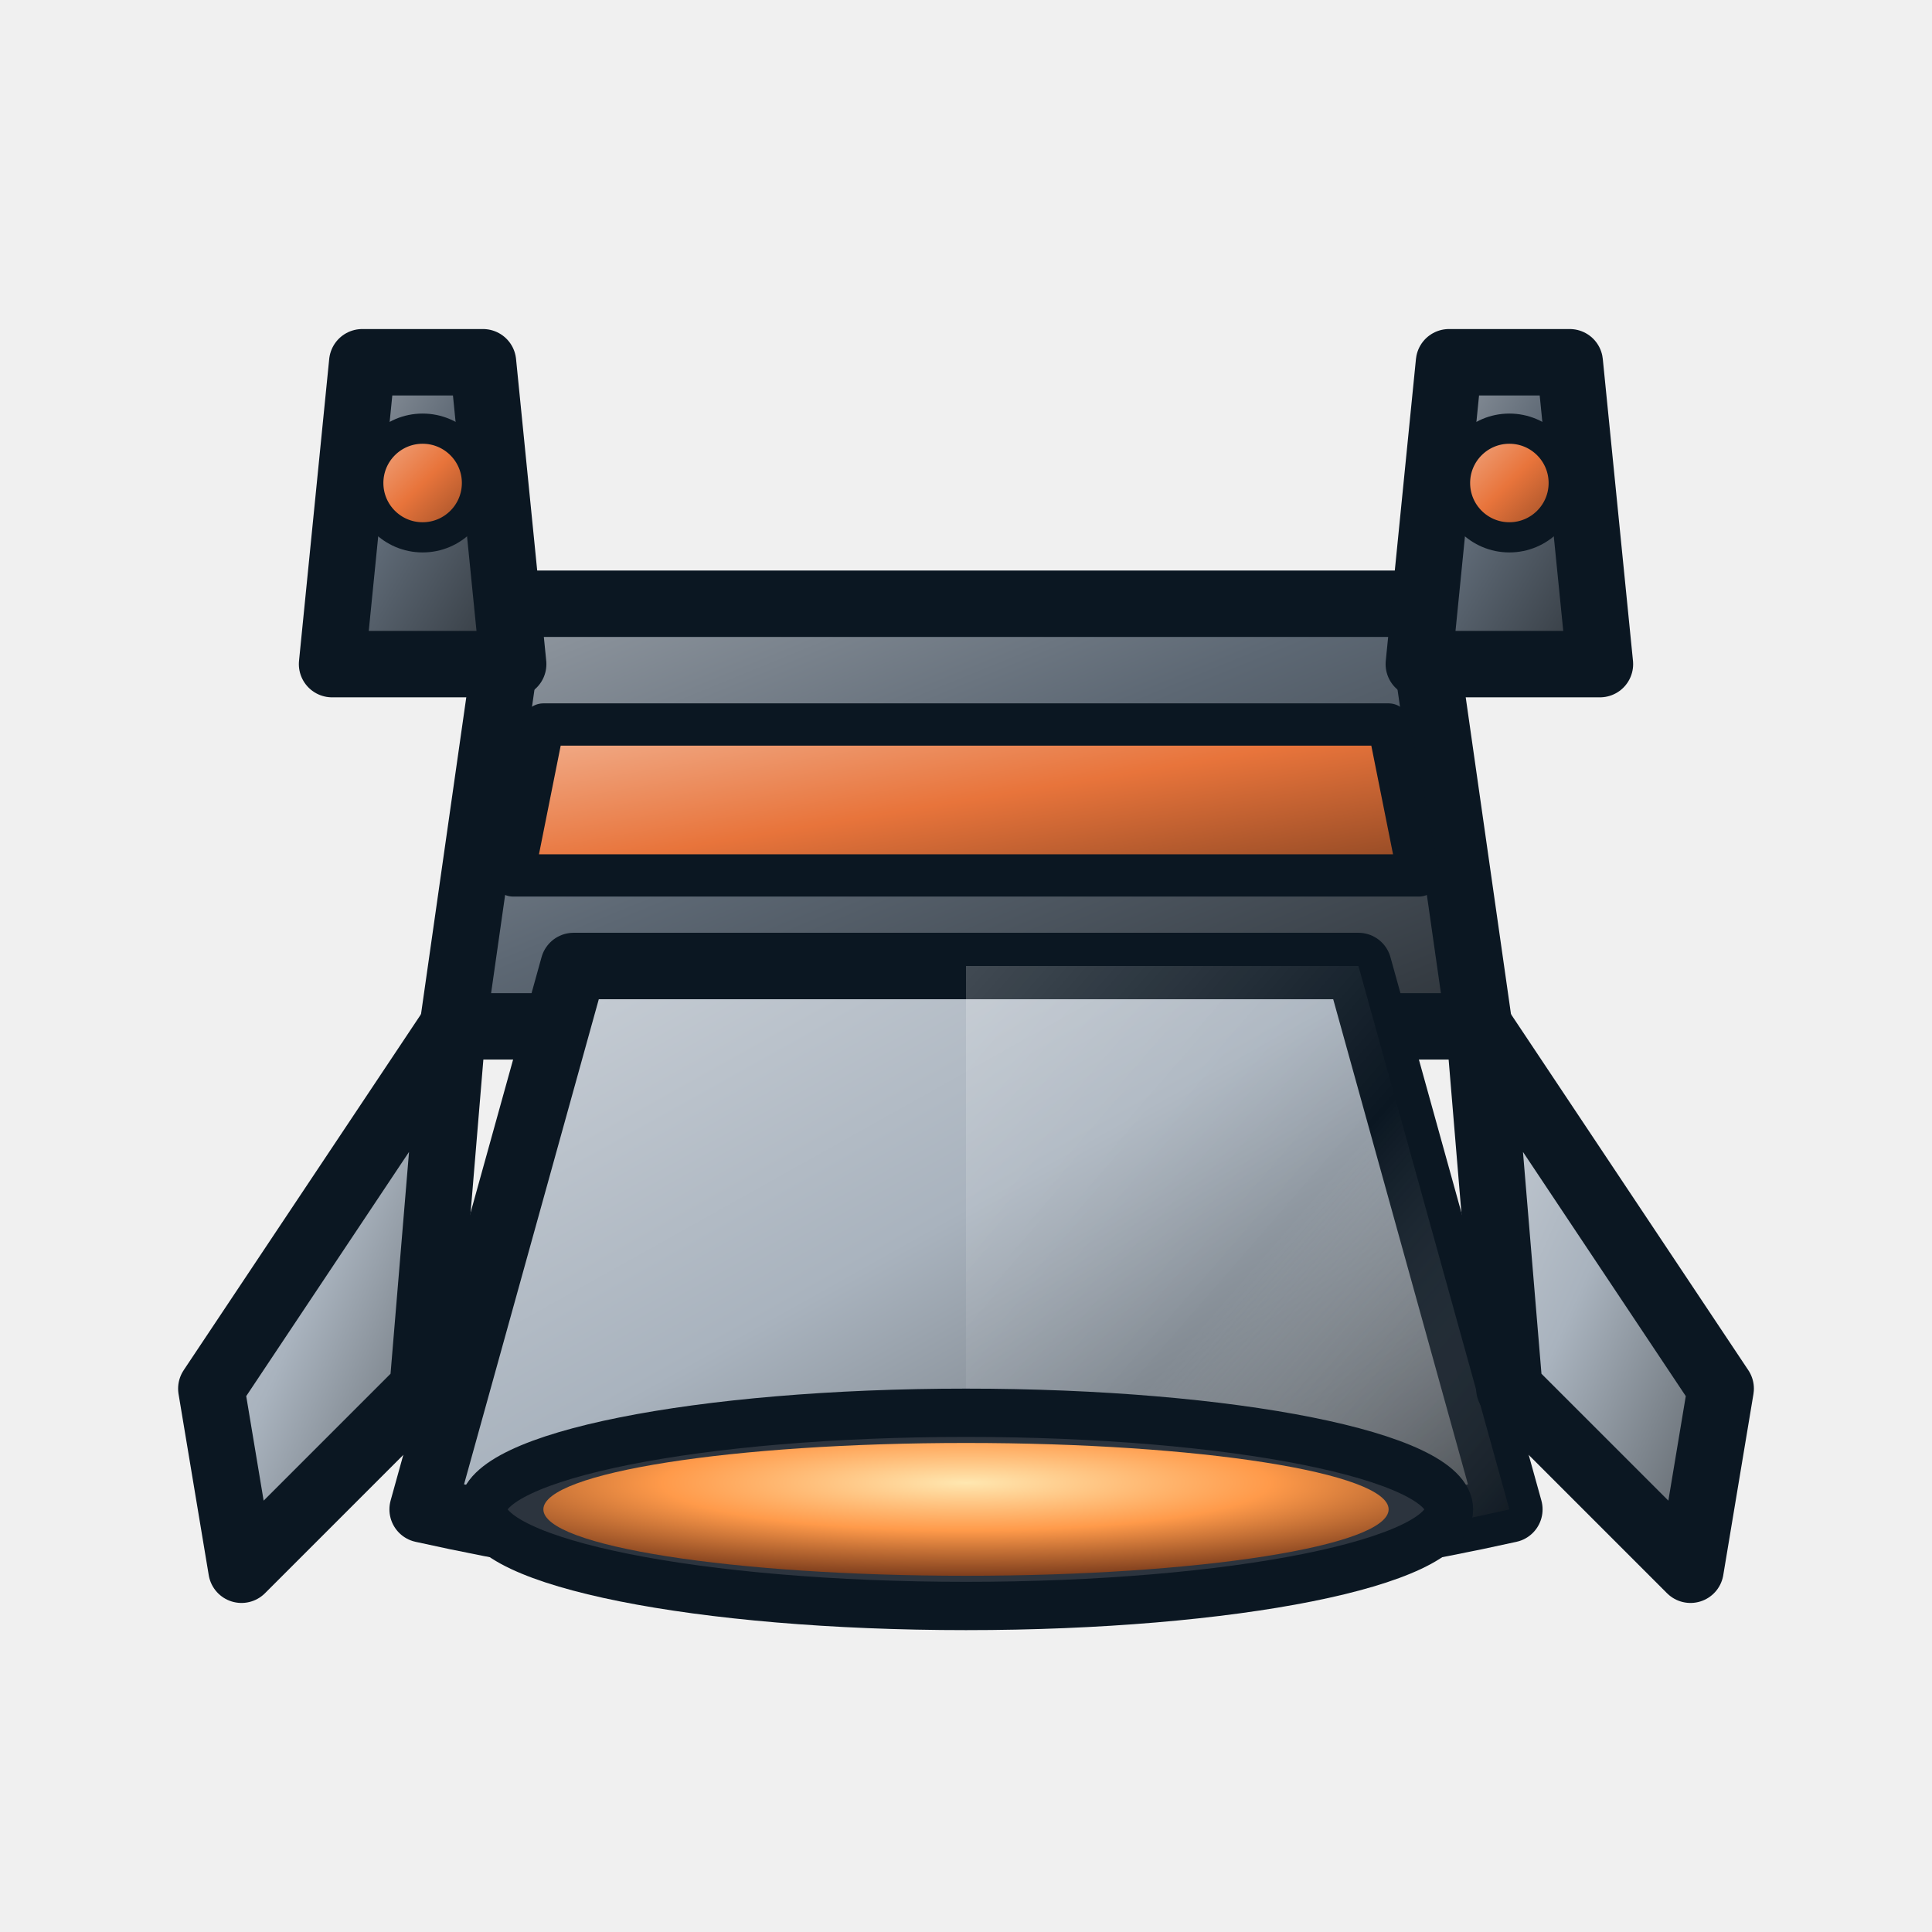
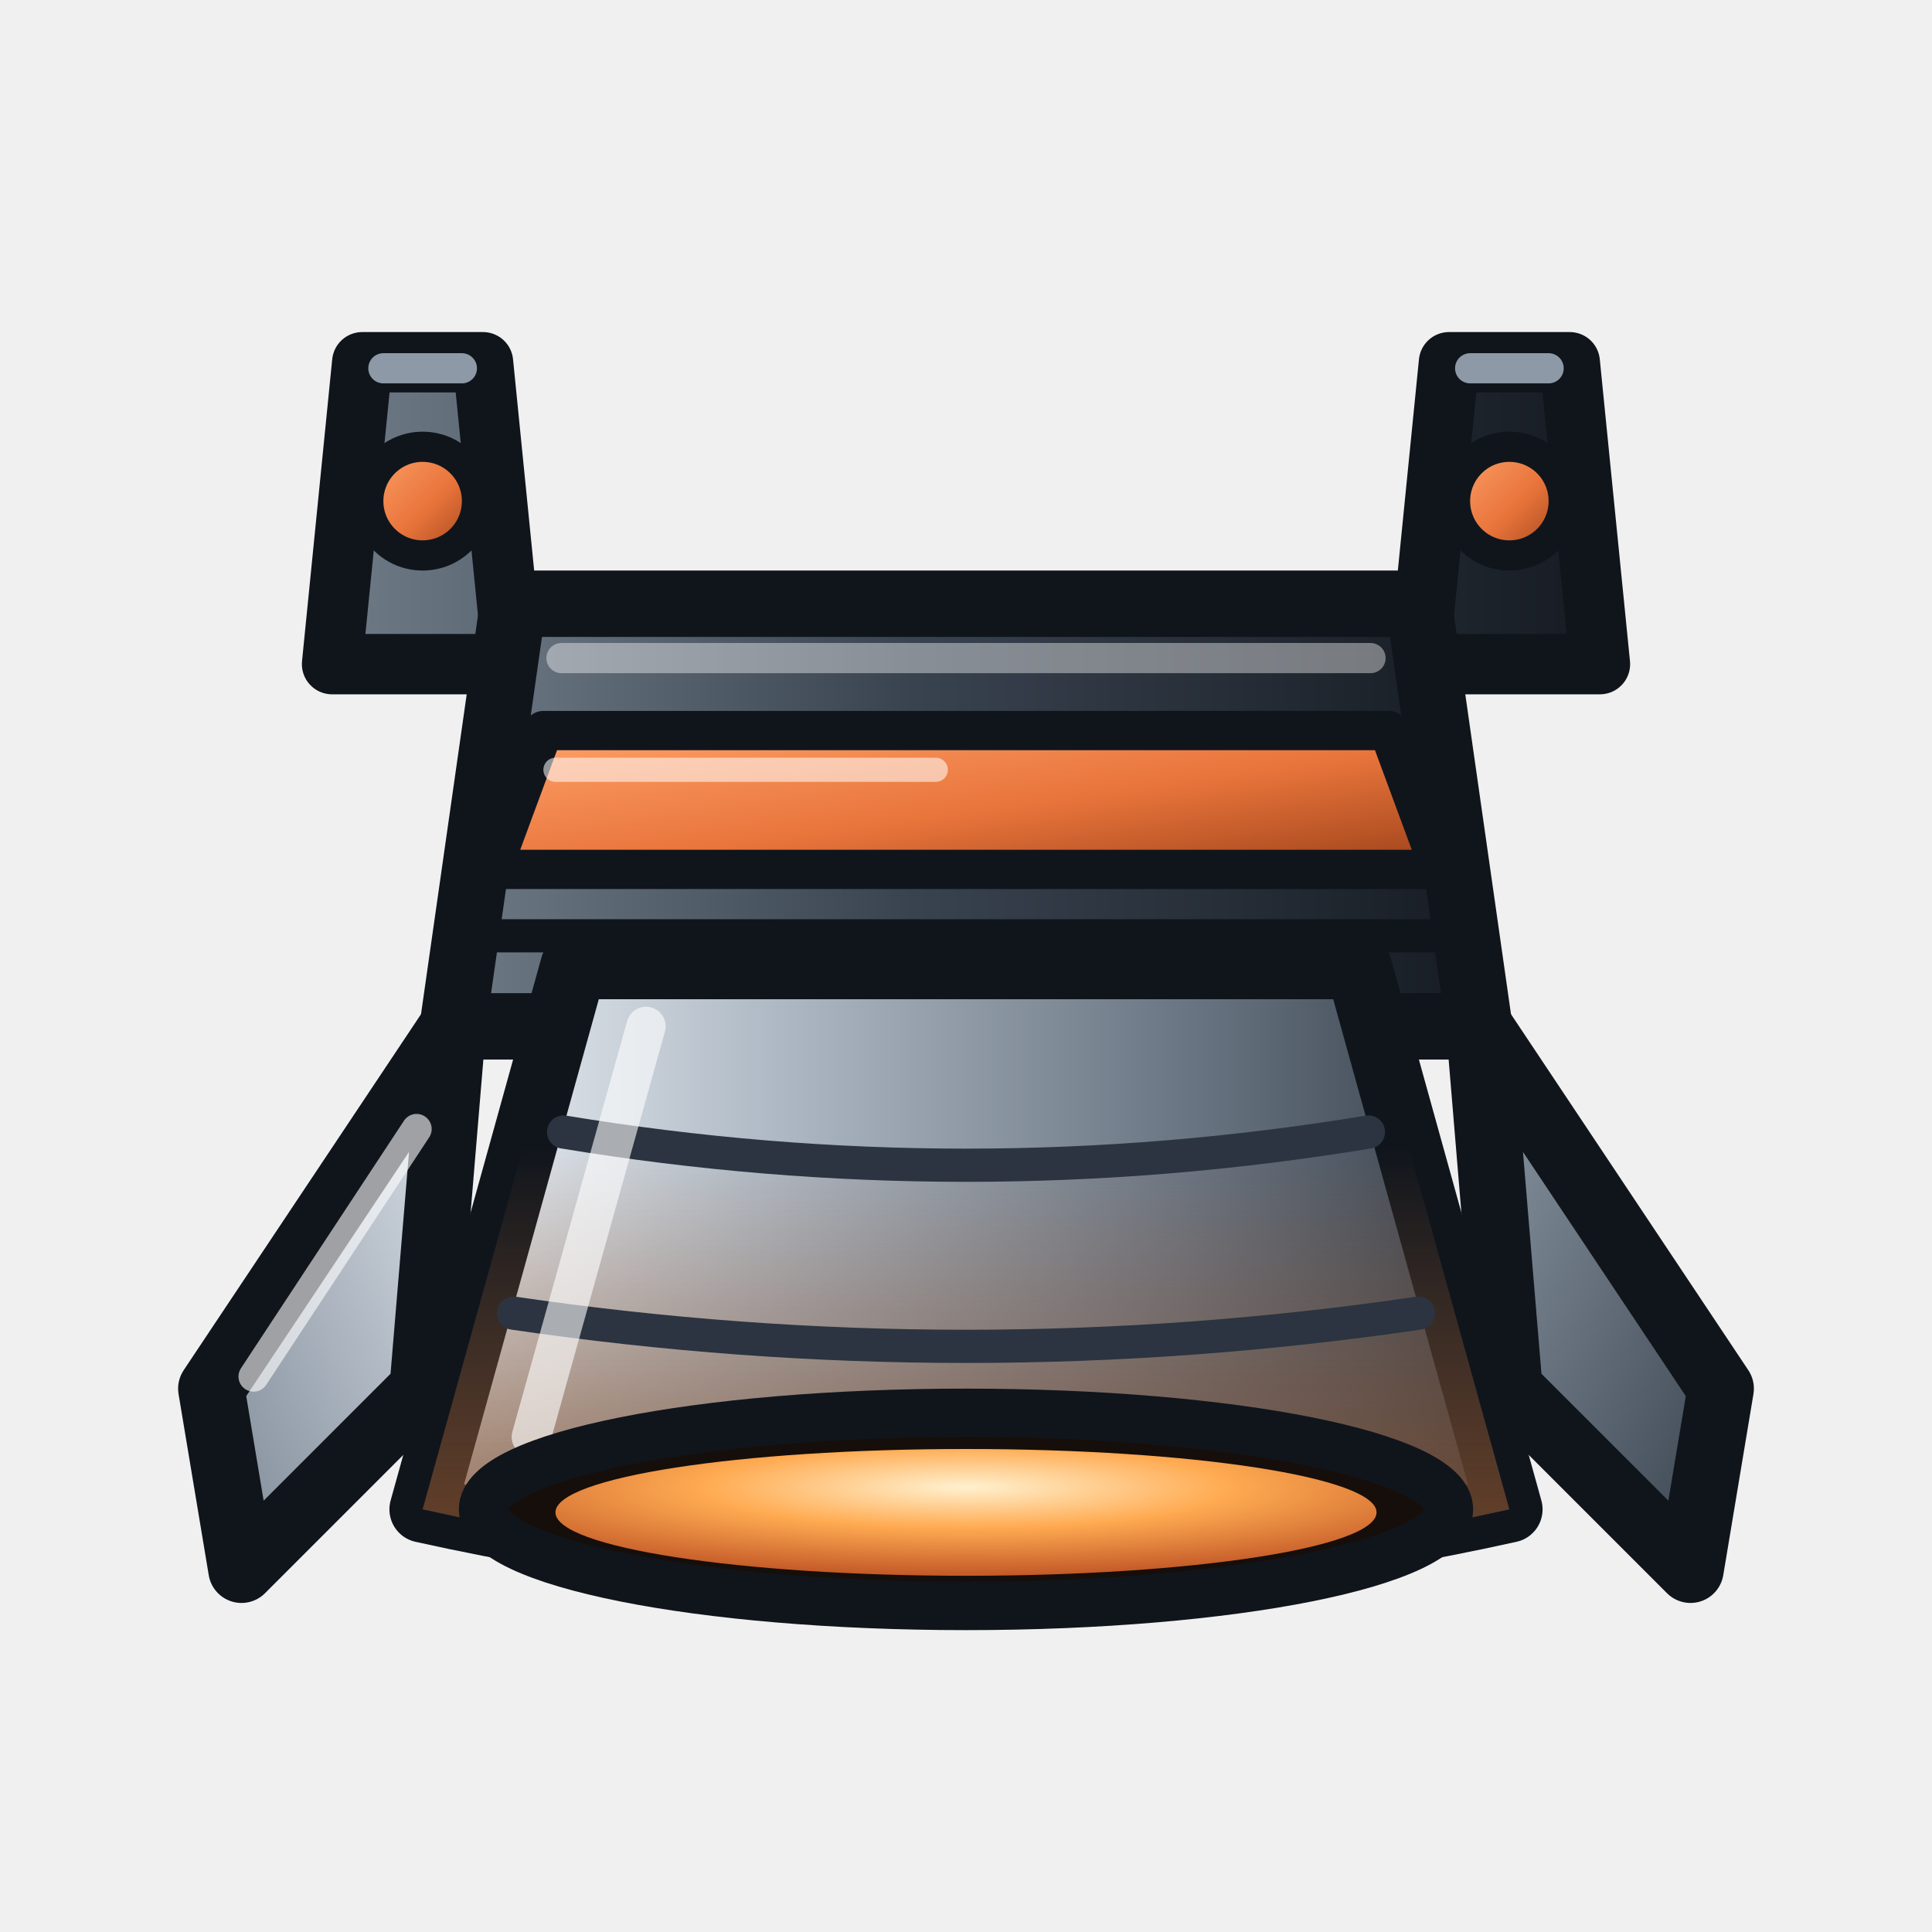
<svg xmlns="http://www.w3.org/2000/svg" viewBox="0 0 64 64">
  <defs>
    <linearGradient id="accent-fill" x1="0" y1="0" x2="1" y2="1">
-       <stop id="accent-light" offset="0" stop-color="#f2b393" />
-       <stop id="accent-base" offset="0.5" stop-color="#e8743b" />
-       <stop id="accent-dark" offset="1" stop-color="#8b4623" />
+       <stop id="accent-light" offset="0" stop-color="#ffa36b" />
+       <stop id="accent-base" offset="0.55" stop-color="#e8743b" />
+       <stop id="accent-dark" offset="1" stop-color="#9c4119" />
    </linearGradient>
-     <linearGradient id="m5d68743550" x1="0" y1="0" x2="1" y2="1">
-       <stop offset="0" stop-color="#969da5" />
-       <stop offset="0.45" stop-color="#5d6874" />
-       <stop offset="1" stop-color="#2e343a" />
+     <linearGradient id="house" x1="0" y1="0" x2="1" y2="0">
+       <stop offset="0" stop-color="#6f7a87" />
+       <stop offset="0.45" stop-color="#394350" />
+       <stop offset="1" stop-color="#171c23" />
    </linearGradient>
-     <linearGradient id="ma9b3be4055" x1="0" y1="0" x2="1" y2="1">
-       <stop offset="0" stop-color="#cbd1d8" />
-       <stop offset="0.45" stop-color="#a9b3be" />
-       <stop offset="1" stop-color="#4c5155" />
+     <linearGradient id="bell" x1="0" y1="0" x2="1" y2="0">
+       <stop offset="0" stop-color="#eef2f6" />
+       <stop offset="0.3" stop-color="#b3bdc8" />
+       <stop offset="0.7" stop-color="#6b7684" />
+       <stop offset="1" stop-color="#353e49" />
    </linearGradient>
-     <linearGradient id="sheen" x1="0" y1="0" x2="1" y2="1">
-       <stop offset="0" stop-color="#ffffff" stop-opacity="0.22" />
-       <stop offset="0.5" stop-color="#ffffff" stop-opacity="0" />
-       <stop offset="1" stop-color="#03070c" stop-opacity="0.4" />
+     <linearGradient id="warm" x1="0" y1="0" x2="0" y2="1">
+       <stop offset="0.3" stop-color="#8a5a3a" stop-opacity="0" />
+       <stop offset="1" stop-color="#7a4a2c" stop-opacity="0.85" />
    </linearGradient>
-     <radialGradient id="bglow" cx="0.5" cy="0.3" r="0.8">
-       <stop offset="0" stop-color="#ffe7b0" />
-       <stop offset="0.45" stop-color="#ff9a4a" />
-       <stop offset="1" stop-color="#5a2410" />
+     <radialGradient id="fire" cx="0.5" cy="0.3" r="0.8">
+       <stop offset="0" stop-color="#fff1cf" />
+       <stop offset="0.4" stop-color="#ffab52" />
+       <stop offset="1" stop-color="#b3431c" />
    </radialGradient>
-     <linearGradient id="ma9b3be4050" x1="0" y1="0" x2="1" y2="1">
-       <stop offset="0" stop-color="#cbd1d8" />
-       <stop offset="0.45" stop-color="#a9b3be" />
-       <stop offset="1" stop-color="#545a5f" />
+     <linearGradient id="vane-l" x1="1" y1="0" x2="0" y2="1">
+       <stop offset="0" stop-color="#dfe5ec" />
+       <stop offset="1" stop-color="#7b8795" />
    </linearGradient>
-     <linearGradient id="m5d68744050" x1="0" y1="0" x2="1" y2="1">
-       <stop offset="0" stop-color="#9ea4ac" />
-       <stop offset="0.45" stop-color="#5d6874" />
-       <stop offset="1" stop-color="#2e343a" />
+     <linearGradient id="vane-r" x1="0" y1="0" x2="1" y2="1">
+       <stop offset="0" stop-color="#8d99a6" />
+       <stop offset="1" stop-color="#39434e" />
    </linearGradient>
  </defs>
-   <g id="base" stroke="#0b1722" stroke-width="2.2" stroke-linejoin="round" stroke-linecap="round">
-     <path d="M17 20 L47 20 L49 34 L15 34 Z" fill="url(#m5d68743550)" />
-     <path d="M19 32 L45 32 L50 50 Q32 54 14 50 Z" fill="url(#ma9b3be4055)" />
-     <path d="M32 32 L45 32 L50 50 Q32 54 32 52 Z" fill="url(#sheen)" stroke="none" />
-     <ellipse cx="32" cy="50" rx="16" ry="3.2" fill="#2c343e" stroke-width="1.6" />
-     <ellipse cx="32" cy="50" rx="14" ry="2.2" fill="url(#bglow)" stroke="none" />
-     <path d="M15 34 L7 46 L8 52 L14 46 Z" fill="url(#ma9b3be4050)" />
-     <path d="M49 34 L57 46 L56 52 L50 46 Z" fill="url(#ma9b3be4050)" />
-     <path d="M16 12 L12 12 L11 22 L17 22 Z" fill="url(#m5d68744050)" />
-     <path d="M48 12 L52 12 L53 22 L47 22 Z" fill="url(#m5d68744050)" />
+   <g id="base" stroke="#10151c" stroke-width="2.2" stroke-linejoin="round" stroke-linecap="round">
+     <path d="M15 34 L7 46 L8 52 L14 46 Z" fill="url(#vane-l)" />
+     <path d="M49 34 L57 46 L56 52 L50 46 Z" fill="url(#vane-r)" />
+     <path d="M13.8 37.4 L8.4 45.6" fill="none" stroke="#ffffff" stroke-opacity="0.6" stroke-width="1" />
+     <path d="M16 12 L12 12 L11 22 L17 22 Z M48 12 L52 12 L53 22 L47 22 Z" fill="url(#house)" stroke-width="2" />
+     <path d="M12.7 12.2 L15.3 12.2 M48.7 12.2 L51.3 12.2" fill="none" stroke="#8d99a6" stroke-width="1" />
+     <path d="M17 20 L47 20 L49 34 L15 34 Z" fill="url(#house)" />
+     <path d="M18.6 21.8 L45.4 21.8" fill="none" stroke="#ffffff" stroke-opacity="0.4" stroke-width="1" />
+     <path d="M16.2 31 L47.8 31" fill="none" stroke="#10151c" stroke-width="1.1" />
+     <path d="M19 32 L45 32 L50 50 Q32 54 14 50 Z" fill="url(#bell)" />
+     <path d="M19 32 L45 32 L50 50 Q32 54 14 50 Z" fill="url(#warm)" stroke="none" />
+     <path d="M18.67 37.5 Q32 39.7 45.33 37.5 M17.01 43.5 Q32 45.7 46.99 43.5" fill="none" stroke="#2b3440" stroke-width="1.1" />
+     <path d="M21.4 34 L17.6 47.6" fill="none" stroke="#ffffff" stroke-opacity="0.6" stroke-width="1.3" />
+     <ellipse cx="32" cy="50" rx="16" ry="3.2" fill="#160e0a" stroke-width="1.6" />
+     <ellipse cx="32" cy="50.1" rx="13.6" ry="2.1" fill="url(#fire)" stroke="none" />
  </g>
-   <g id="accent" stroke="#0b1722" stroke-width="2.2" stroke-linejoin="round" stroke-linecap="round">
-     <path d="M18 24 L46 24 L47 29 L17 29 Z" fill="url(#accent-fill)" stroke-width="1.4" />
-     <circle cx="14" cy="16" r="1.8" fill="url(#accent-fill)" stroke-width="1" />
-     <circle cx="50" cy="16" r="1.8" fill="url(#accent-fill)" stroke-width="1" />
+   <g id="accent" stroke="#10151c" stroke-width="2.2" stroke-linejoin="round" stroke-linecap="round">
+     <path d="M18 24.2 L46 24.2 L47.7 28.8 L16.3 28.8 Z" fill="url(#accent-fill)" stroke-width="1.3" />
+     <path d="M18.4 25.5 L31 25.5" fill="none" stroke="#ffffff" stroke-opacity="0.55" stroke-width="0.8" />
+     <circle cx="14" cy="16.6" r="1.8" fill="url(#accent-fill)" stroke-width="1" />
+     <circle cx="50" cy="16.6" r="1.8" fill="url(#accent-fill)" stroke-width="1" />
  </g>
</svg>
